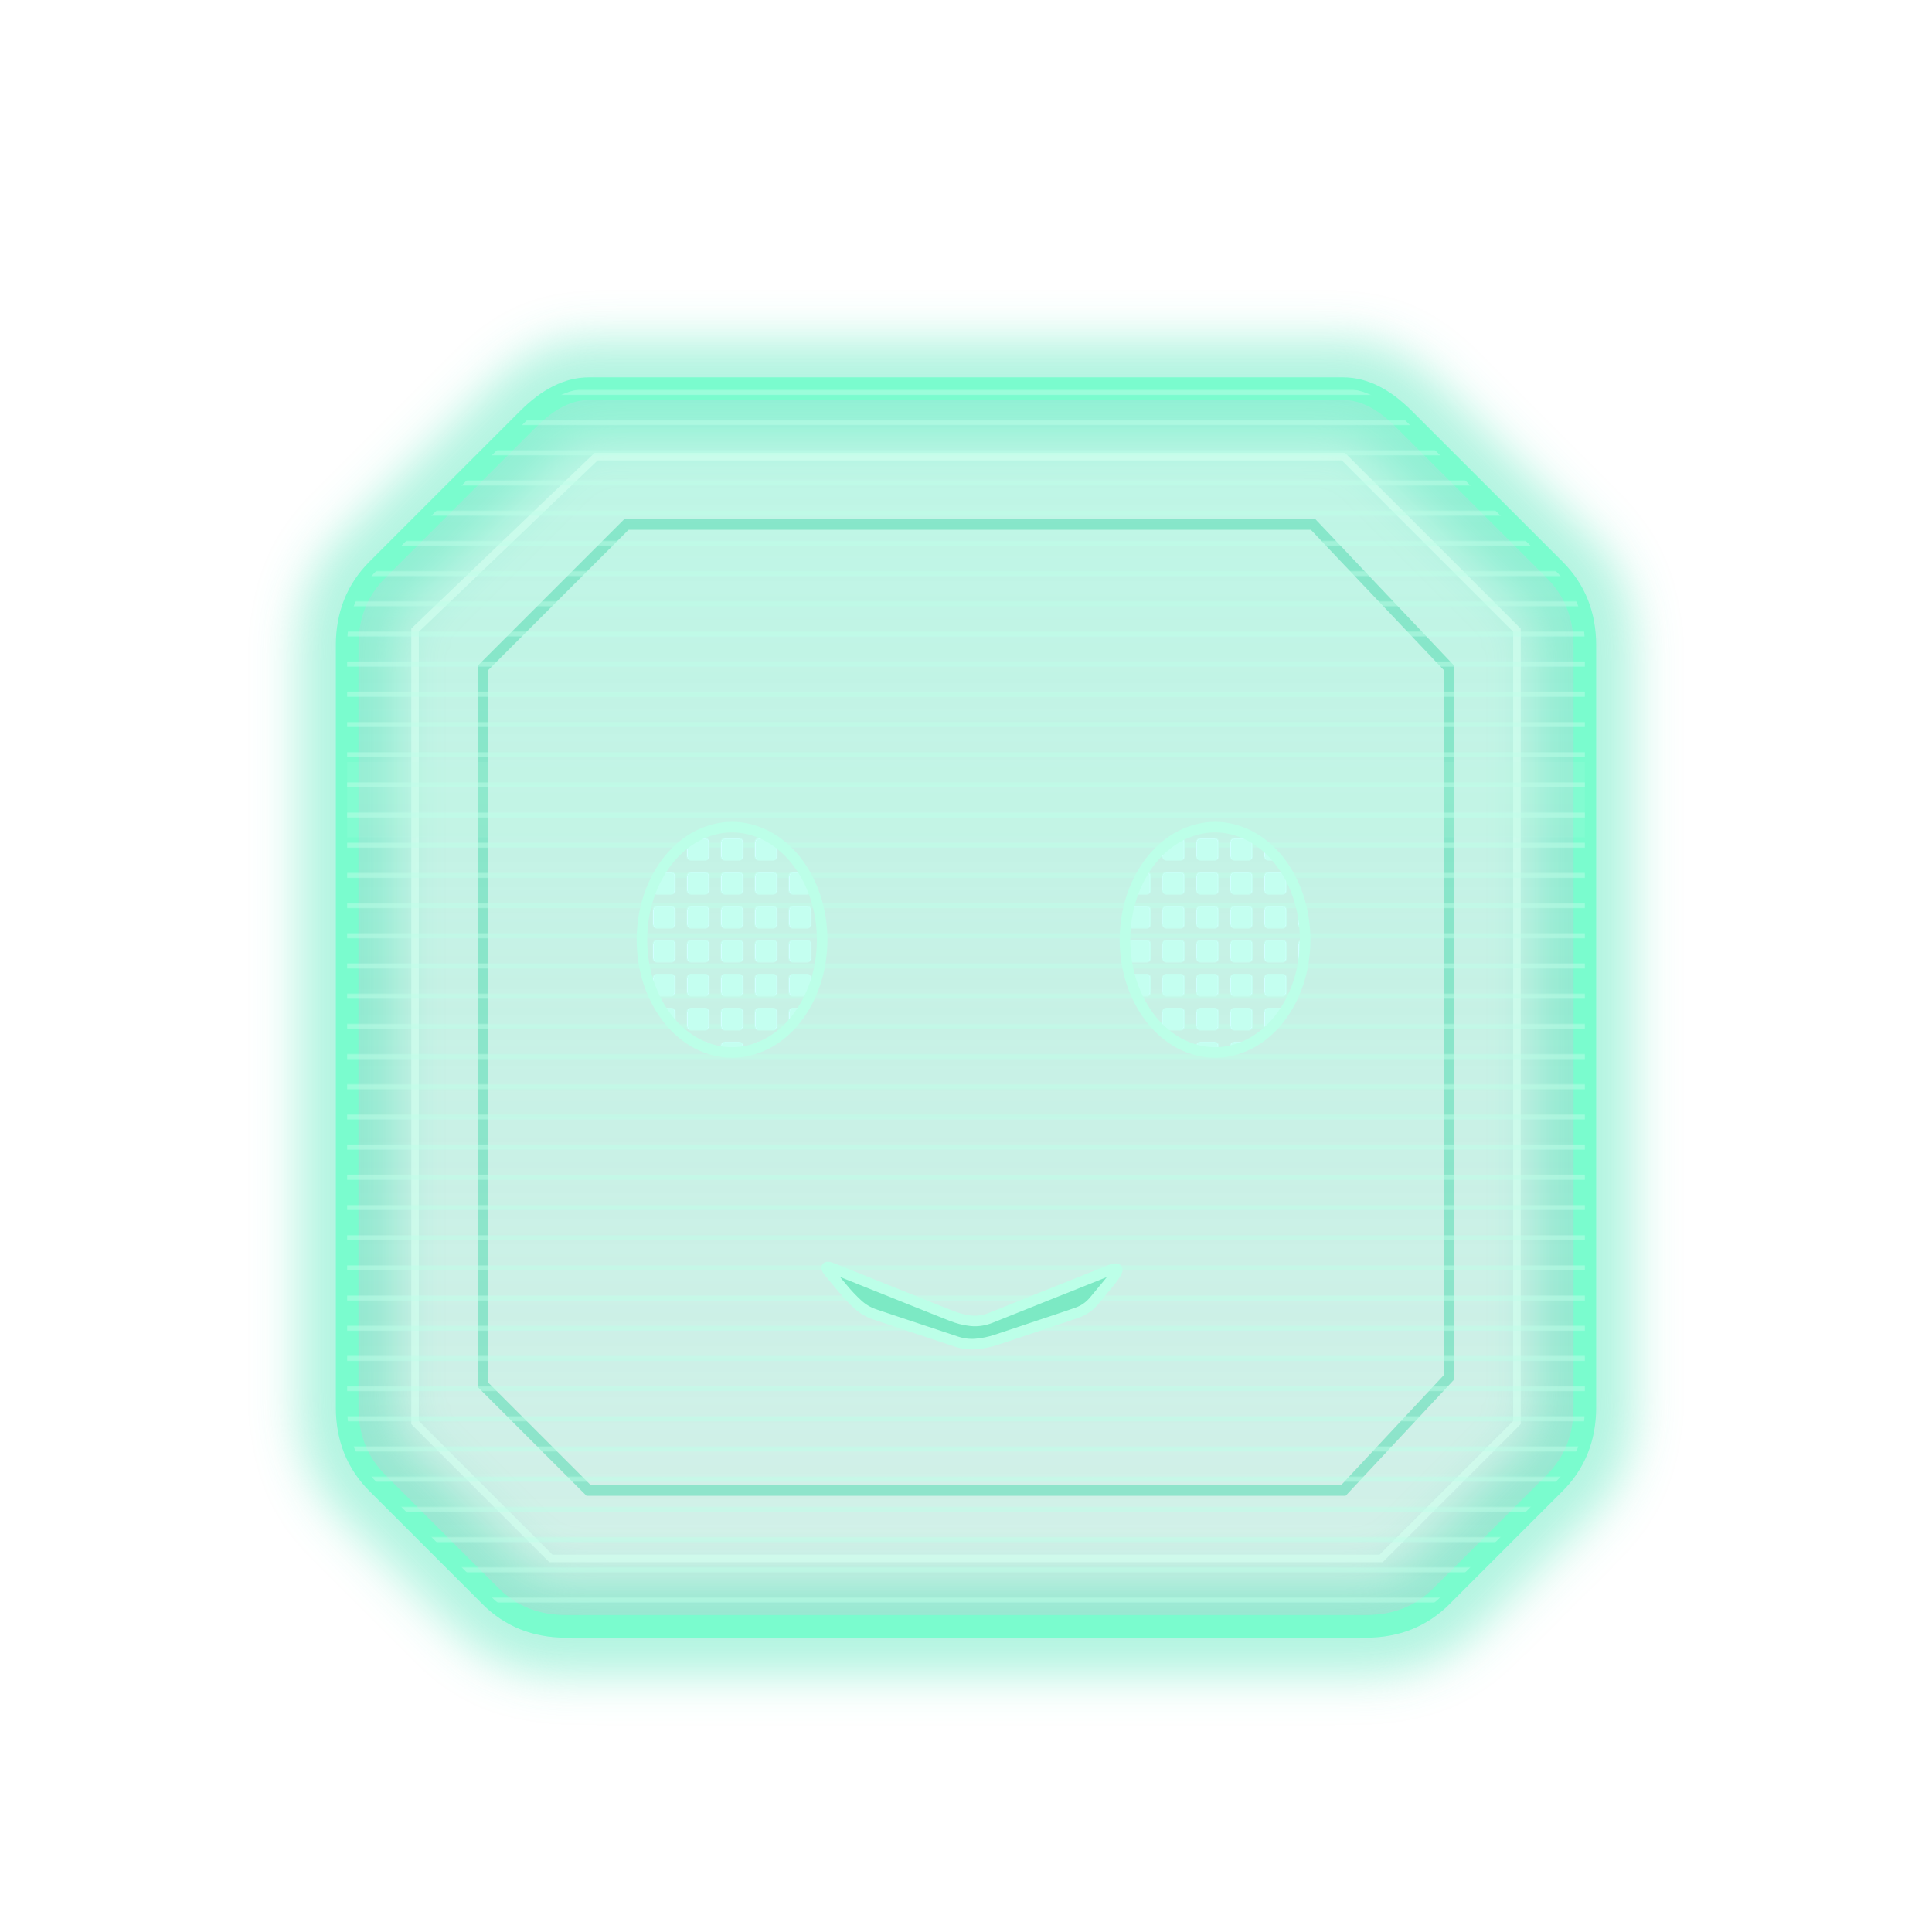
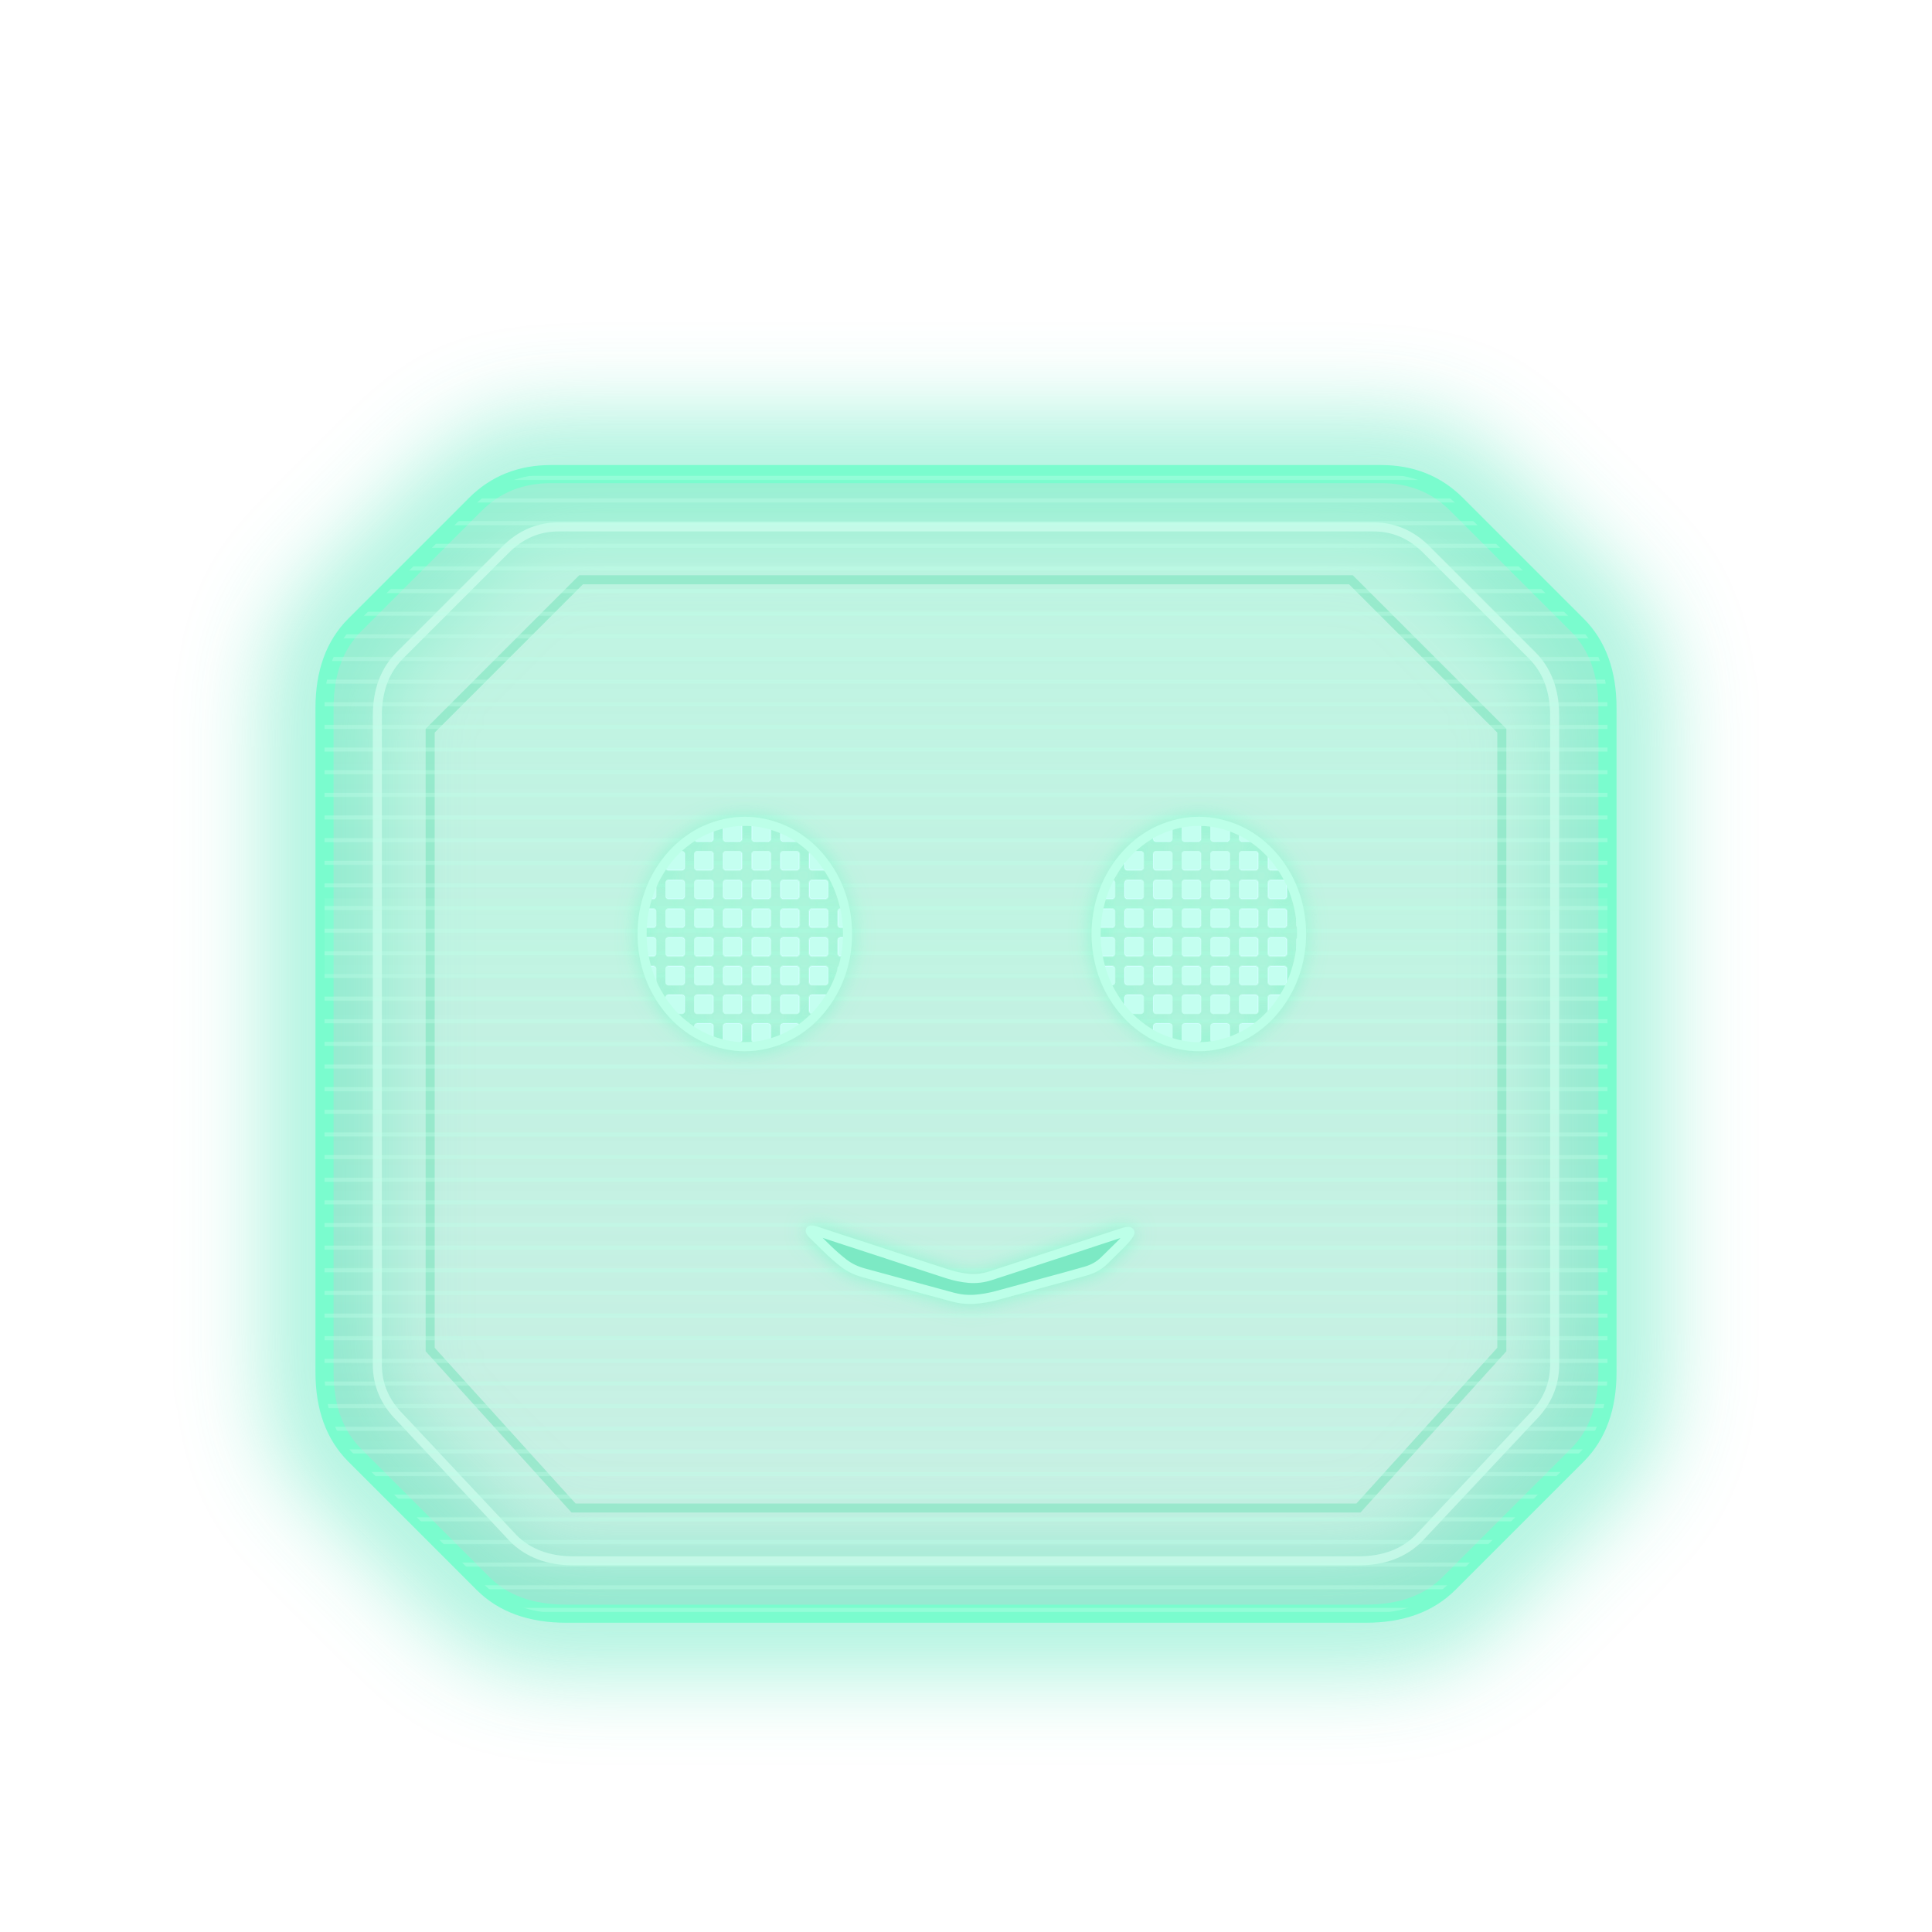
<svg xmlns="http://www.w3.org/2000/svg" viewBox="0 0 256 256">
  <g>
    <defs>
      <filter id="hf1-glow" x="-55%" y="-55%" width="210%" height="210%">
-         <feGaussianBlur stdDeviation="3" />
+         <feGaussianBlur stdDeviation="5.5" />
      </filter>
-       <pattern id="hf1-scan" width="4" height="4" patternUnits="userSpaceOnUse">
-         <path d="M0 1.5H4" stroke="#beffe9" stroke-width=".65" opacity=".48" />
+       <filter id="hf1-pixelglow" x="-30%" y="-40%" width="160%" height="180%">
+         <feDropShadow dx="0" dy="0" stdDeviation="1.3" flood-color="#74f9c8" flood-opacity=".7" />
+       </filter>
+       <pattern id="hf1-scan" width="3" height="3" patternUnits="userSpaceOnUse">
+         <path d="M0 1.5H3" stroke="#beffe9" stroke-width=".55" opacity=".36" />
      </pattern>
-       <pattern id="hf1-pixels" width="4.5" height="4.5" patternUnits="userSpaceOnUse">
-         <rect width="3" height="3" rx=".55" fill="#c4fff0" />
+       <pattern id="hf1-pixels" width="3.8" height="3.8" patternUnits="userSpaceOnUse">
+         <rect width="2.6" height="2.6" rx=".4" fill="#c4fff0" />
+       </pattern>
+       <pattern id="hf1-hands" width="3" height="3" patternUnits="userSpaceOnUse">
+         <rect width="3" height="3" fill="#80e8c5" fill-opacity=".8" />
+         <path d="M0 1H3" stroke="#d4ffed" stroke-width=".6" opacity=".5" />
      </pattern>
      <linearGradient id="hf1-glass" x2="0" y2="1">
-         <stop stop-color="#5debc1" stop-opacity=".40" />
-         <stop offset="1" stop-color="#30ba96" stop-opacity=".21" />
+         <stop stop-color="#77eac2" stop-opacity=".46" />
+         <stop offset="1" stop-color="#42caa1" stop-opacity=".28" />
      </linearGradient>
      <clipPath id="hf1-lenses">
        <path d="M72 106H122L119 139H70ZM134 106H184L186 139H137Z" />
      </clipPath>
      <clipPath id="hf1-clip">
-         <path d="M78 53H178Q182 53 186 57L206 77Q210 81 210 87V188Q210 194 206 198L191 213Q187 217 181 217H75Q69 217 65 213L50 198Q46 194 46 188V87Q46 81 50 77L70 57Q74 53 78 53Z" />
+         <path d="M73 64H183Q189 64 193 68L209 84Q213 88 213 95V183Q213 190 209 194L192 211Q188 215 181 215H75Q68 215 64 211L47 194Q43 190 43 183V95Q43 88 47 84L63 68Q67 64 73 64Z" />
      </clipPath>
      <clipPath id="hf1-mouthclip">
-         <path d="M146 169.8 Q147.31 169.28 146.99 169.94 Q146.67 170.6 145.76 171.68 Q144.86 172.77 143.96 173.85 Q143.05 174.94 141.73 175.4 Q140.4 175.87 139.06 176.31 Q137.72 176.76 136.39 177.2 Q135.05 177.65 133.71 178.1 Q132.37 178.54 131.03 178.99 Q129.69 179.44 128.35 179.55 Q127.01 179.67 125.67 179.22 Q124.34 178.78 123 178.33 Q121.66 177.89 120.32 177.44 Q118.98 176.99 117.64 176.55 Q116.3 176.1 114.96 175.65 Q113.62 175.21 112.62 174.27 Q111.61 173.34 110.71 172.25 Q109.81 171.17 108.9 170.08 Q108 169 109.31 169.52 Q110.62 170.05 111.93 170.57 Q113.24 171.1 114.55 171.62 Q115.86 172.14 117.17 172.67 Q118.48 173.19 119.79 173.72 Q121.1 174.24 122.41 174.77 Q123.72 175.29 125.03 175.81 Q126.35 176.34 127.66 176.48 Q128.97 176.61 130.28 176.09 Q131.59 175.57 132.9 175.04 Q134.21 174.52 135.52 173.99 Q136.83 173.47 138.14 172.94 Q139.45 172.42 140.76 171.9 Q142.07 171.37 143.38 170.85 Q144.69 170.32 146 169.8 Z" />
+         <path d="M147.8 164.62 Q149.24 164.15 148.89 164.74 Q148.53 165.34 147.54 166.31 Q146.55 167.29 145.55 168.27 Q144.56 169.24 143.1 169.66 Q141.64 170.08 140.17 170.48 Q138.7 170.88 137.22 171.28 Q135.75 171.69 134.28 172.09 Q132.81 172.49 131.33 172.89 Q129.86 173.29 128.39 173.4 Q126.91 173.5 125.44 173.1 Q123.97 172.7 122.5 172.3 Q121.02 171.9 119.55 171.5 Q118.08 171.09 116.6 170.69 Q115.13 170.29 113.66 169.89 Q112.19 169.49 111.08 168.65 Q109.98 167.8 108.98 166.83 Q107.99 165.85 106.99 164.88 Q106 163.9 107.44 164.37 Q108.88 164.84 110.32 165.32 Q111.77 165.79 113.21 166.26 Q114.65 166.73 116.09 167.2 Q117.53 167.67 118.97 168.15 Q120.41 168.62 121.86 169.09 Q123.3 169.56 124.74 170.03 Q126.18 170.5 127.62 170.63 Q129.06 170.75 130.5 170.28 Q131.95 169.81 133.39 169.34 Q134.83 168.87 136.27 168.39 Q137.71 167.92 139.15 167.45 Q140.59 166.98 142.04 166.51 Q143.48 166.03 144.92 165.56 Q146.36 165.09 147.8 164.62 Z" />
      </clipPath>
    </defs>
-     <g transform="translate(0 -1.5) rotate(0 128 155)">
-       <path d="M78 53H178Q182 53 186 57L206 77Q210 81 210 87V188Q210 194 206 198L191 213Q187 217 181 217H75Q69 217 65 213L50 198Q46 194 46 188V87Q46 81 50 77L70 57Q74 53 78 53Z" stroke="#35e2af" stroke-width="13" fill="none" opacity=".38" filter="url(#hf1-glow)" />
-       <path d="M78 53H178Q182 53 186 57L206 77Q210 81 210 87V188Q210 194 206 198L191 213Q187 217 181 217H75Q69 217 65 213L50 198Q46 194 46 188V87Q46 81 50 77L70 57Q74 53 78 53Z" fill="url(#hf1-glass)" stroke="#7afcce" stroke-width="3" stroke-linejoin="round" />
-       <path d="M79 62H178L201 85V190L183 208H73L55 190V85Z" fill="none" stroke="#d2ffef" stroke-width="1" opacity=".67" />
-       <path d="M83 71H174L192 90V184L178 199H78L64 185V90Z" fill="none" stroke="#58dbb2" stroke-width="1.4" opacity=".55" />
+     <g transform="translate(0 -1.18) rotate(0 128 155)">
+       <path d="M73 64H183Q189 64 193 68L209 84Q213 88 213 95V183Q213 190 209 194L192 211Q188 215 181 215H75Q68 215 64 211L47 194Q43 190 43 183V95Q43 88 47 84L63 68Q67 64 73 64Z" stroke="#35e2af" stroke-width="16" fill="none" opacity=".4" filter="url(#hf1-glow)" />
+       <path d="M73 64H183Q189 64 193 68L209 84Q213 88 213 95V183Q213 190 209 194L192 211Q188 215 181 215H75Q68 215 64 211L47 194Q43 190 43 183V95Q43 88 47 84L63 68Q67 64 73 64Z" fill="url(#hf1-glass)" stroke="#7afcce" stroke-width="2.4" stroke-linejoin="round" />
+       <path d="M74 71H182Q186 71 189 74L203 88Q206 91 206 96V182Q206 186 203 189L188 205Q185 208 180 208H76Q71 208 68 205L53 189Q50 186 50 182V96Q50 91 53 88L67 74Q70 71 74 71Z" fill="none" stroke="#d2ffef" stroke-width="1.2" opacity=".65" />
+       <path d="M77 78H179L199 98V180L180 201H76L57 180V98Z" fill="none" stroke="#71e1b8" stroke-width="1.2" opacity=".5" />
      <g clip-path="url(#hf1-clip)">
-         <path d="M78 53H178Q182 53 186 57L206 77Q210 81 210 87V188Q210 194 206 198L191 213Q187 217 181 217H75Q69 217 65 213L50 198Q46 194 46 188V87Q46 81 50 77L70 57Q74 53 78 53Z" fill="url(#hf1-scan)" />
-         <rect x="42" y="102.466" width="174" height="10" fill="#b7ffe6" opacity=".12" />
+         <path d="M73 64H183Q189 64 193 68L209 84Q213 88 213 95V183Q213 190 209 194L192 211Q188 215 181 215H75Q68 215 64 211L47 194Q43 190 43 183V95Q43 88 47 84L63 68Q67 64 73 64Z" fill="url(#hf1-scan)" />
+         <rect x="42" y="120.203" width="174" height="10" fill="#b7ffe6" opacity=".12" />
      </g>
-       <g fill="url(#hf1-pixels)" stroke="#bcffe8" stroke-width="1.4" stroke-linejoin="round" transform="translate(1 0.03)">
-         <path d="M107.88 124.54 Q108 126 107.88 127.46 Q107.77 128.93 107.43 130.33 Q107.09 131.74 106.53 133.04 Q105.98 134.33 105.23 135.47 Q104.49 136.61 103.58 137.54 Q102.67 138.47 101.63 139.17 Q100.59 139.86 99.47 140.28 Q98.34 140.71 97.17 140.86 Q96 141 94.83 140.86 Q93.66 140.71 92.53 140.28 Q91.41 139.86 90.37 139.17 Q89.33 138.47 88.42 137.54 Q87.51 136.61 86.77 135.47 Q86.02 134.33 85.47 133.04 Q84.91 131.74 84.57 130.33 Q84.23 128.93 84.12 127.46 Q84 126 84.12 124.54 Q84.23 123.07 84.57 121.67 Q84.91 120.26 85.47 118.96 Q86.02 117.67 86.77 116.53 Q87.51 115.39 88.42 114.46 Q89.33 113.53 90.37 112.83 Q91.41 112.14 92.53 111.72 Q93.66 111.29 94.83 111.14 Q96 111 97.17 111.14 Q98.34 111.29 99.47 111.72 Q100.59 112.14 101.63 112.83 Q102.67 113.53 103.58 114.46 Q104.49 115.39 105.23 116.53 Q105.98 117.67 106.53 118.96 Q107.09 120.26 107.43 121.67 Q107.77 123.07 107.88 124.54 Z" />
-         <path d="M171.88 124.54 Q172 126 171.88 127.46 Q171.77 128.93 171.43 130.33 Q171.09 131.74 170.53 133.04 Q169.98 134.33 169.23 135.47 Q168.49 136.61 167.58 137.54 Q166.67 138.47 165.63 139.17 Q164.59 139.86 163.47 140.28 Q162.34 140.71 161.17 140.86 Q160 141 158.83 140.86 Q157.66 140.71 156.53 140.28 Q155.41 139.86 154.37 139.17 Q153.33 138.47 152.42 137.54 Q151.51 136.61 150.77 135.47 Q150.02 134.33 149.47 133.04 Q148.91 131.74 148.57 130.33 Q148.23 128.93 148.12 127.46 Q148 126 148.12 124.54 Q148.23 123.07 148.57 121.67 Q148.91 120.26 149.47 118.96 Q150.02 117.67 150.77 116.53 Q151.51 115.39 152.42 114.46 Q153.33 113.53 154.37 112.83 Q155.41 112.14 156.53 111.72 Q157.66 111.29 158.83 111.14 Q160 111 161.17 111.14 Q162.34 111.29 163.47 111.72 Q164.59 112.14 165.63 112.83 Q166.67 113.53 167.58 114.46 Q168.49 115.39 169.23 116.53 Q169.98 117.67 170.53 118.96 Q171.09 120.26 171.43 121.67 Q171.77 123.07 171.88 124.54 Z" />
-         <path fill="rgb(124,233,196)" d="M146 169.8 Q147.31 169.28 146.99 169.94 Q146.67 170.6 145.76 171.68 Q144.86 172.77 143.96 173.85 Q143.05 174.94 141.73 175.4 Q140.4 175.87 139.06 176.31 Q137.72 176.76 136.39 177.2 Q135.05 177.65 133.71 178.1 Q132.37 178.54 131.03 178.99 Q129.69 179.44 128.35 179.55 Q127.01 179.67 125.67 179.22 Q124.34 178.78 123 178.33 Q121.66 177.89 120.32 177.44 Q118.98 176.99 117.64 176.55 Q116.3 176.1 114.96 175.65 Q113.62 175.21 112.62 174.27 Q111.61 173.34 110.71 172.25 Q109.81 171.17 108.9 170.08 Q108 169 109.31 169.52 Q110.62 170.05 111.93 170.57 Q113.24 171.1 114.55 171.62 Q115.86 172.14 117.17 172.67 Q118.48 173.19 119.79 173.72 Q121.1 174.24 122.41 174.77 Q123.72 175.29 125.03 175.81 Q126.35 176.34 127.66 176.48 Q128.97 176.61 130.28 176.09 Q131.59 175.57 132.9 175.04 Q134.21 174.52 135.52 173.99 Q136.83 173.47 138.14 172.94 Q139.45 172.42 140.76 171.9 Q142.07 171.37 143.38 170.85 Q144.69 170.32 146 169.8 Z" />
+       <g fill="url(#hf1-pixels)" stroke="#bcffe8" stroke-width="1.2" stroke-linejoin="round" filter="url(#hf1-pixelglow)" transform="translate(0.77 -0.06)">
+         <path d="M111.47 123.54 Q111.6 125 111.47 126.46 Q111.34 127.93 110.95 129.33 Q110.56 130.74 109.93 132.04 Q109.29 133.33 108.44 134.47 Q107.59 135.61 106.56 136.54 Q105.52 137.47 104.34 138.17 Q103.16 138.86 101.87 139.28 Q100.59 139.71 99.25 139.86 Q97.92 140 96.59 139.86 Q95.25 139.71 93.97 139.28 Q92.68 138.86 91.5 138.17 Q90.32 137.47 89.28 136.54 Q88.25 135.61 87.4 134.47 Q86.55 133.33 85.91 132.04 Q85.28 130.74 84.89 129.33 Q84.5 127.93 84.37 126.46 Q84.24 125 84.37 123.54 Q84.5 122.07 84.89 120.67 Q85.28 119.26 85.91 117.96 Q86.55 116.67 87.4 115.53 Q88.25 114.39 89.28 113.46 Q90.32 112.53 91.5 111.83 Q92.68 111.14 93.97 110.72 Q95.25 110.29 96.59 110.14 Q97.92 110 99.25 110.14 Q100.59 110.29 101.87 110.72 Q103.16 111.14 104.34 111.83 Q105.52 112.53 106.56 113.46 Q107.59 114.39 108.44 115.53 Q109.29 116.67 109.93 117.96 Q110.56 119.26 110.95 120.67 Q111.34 122.07 111.47 123.54 Z" />
+         <path d="M171.63 123.54 Q171.76 125 171.63 126.46 Q171.5 127.93 171.11 129.33 Q170.72 130.74 170.09 132.04 Q169.45 133.33 168.6 134.47 Q167.75 135.61 166.72 136.54 Q165.68 137.47 164.5 138.17 Q163.32 138.86 162.03 139.28 Q160.75 139.71 159.41 139.86 Q158.08 140 156.75 139.86 Q155.41 139.71 154.13 139.28 Q152.84 138.86 151.66 138.17 Q150.48 137.47 149.44 136.54 Q148.41 135.61 147.56 134.47 Q146.71 133.33 146.07 132.04 Q145.44 130.74 145.05 129.33 Q144.66 127.93 144.53 126.46 Q144.4 125 144.53 123.54 Q144.66 122.07 145.05 120.67 Q145.44 119.26 146.07 117.96 Q146.71 116.67 147.56 115.53 Q148.41 114.39 149.44 113.46 Q150.48 112.53 151.66 111.83 Q152.84 111.14 154.13 110.72 Q155.41 110.29 156.75 110.14 Q158.08 110 159.41 110.14 Q160.75 110.29 162.03 110.72 Q163.32 111.14 164.5 111.83 Q165.68 112.53 166.72 113.46 Q167.75 114.39 168.6 115.53 Q169.45 116.67 170.09 117.96 Q170.72 119.26 171.11 120.67 Q171.5 122.07 171.63 123.54 Z" />
+         <path fill="rgb(124,233,196)" d="M147.8 164.62 Q149.24 164.15 148.89 164.74 Q148.53 165.34 147.54 166.31 Q146.55 167.29 145.55 168.27 Q144.56 169.24 143.1 169.66 Q141.64 170.08 140.17 170.48 Q138.7 170.88 137.22 171.28 Q135.75 171.69 134.28 172.09 Q132.81 172.49 131.33 172.89 Q129.86 173.29 128.39 173.4 Q126.91 173.5 125.44 173.1 Q123.97 172.7 122.5 172.3 Q121.02 171.9 119.55 171.5 Q118.08 171.09 116.6 170.69 Q115.13 170.29 113.66 169.89 Q112.19 169.49 111.08 168.65 Q109.98 167.8 108.98 166.83 Q107.99 165.85 106.99 164.88 Q106 163.9 107.44 164.37 Q108.88 164.84 110.32 165.32 Q111.77 165.79 113.21 166.26 Q114.65 166.73 116.09 167.2 Q117.53 167.67 118.97 168.15 Q120.41 168.62 121.86 169.09 Q123.3 169.56 124.74 170.03 Q126.18 170.5 127.62 170.63 Q129.06 170.75 130.5 170.28 Q131.95 169.81 133.39 169.34 Q134.83 168.87 136.27 168.39 Q137.71 167.92 139.15 167.45 Q140.59 166.98 142.04 166.51 Q143.48 166.03 144.92 165.56 Q146.36 165.09 147.8 164.62 Z" />
      </g>
      <g clip-path="url(#hf1-mouthclip)" opacity=".8">
-         <path d="M99 172Q128 179 157 172" fill="none" stroke="#d8fff2" stroke-width="5" opacity="0" />
+         <path d="M96 166Q128 173 160 166" fill="none" stroke="#d8fff2" stroke-width="4" opacity="0" />
      </g>
    </g>
  </g>
</svg>
